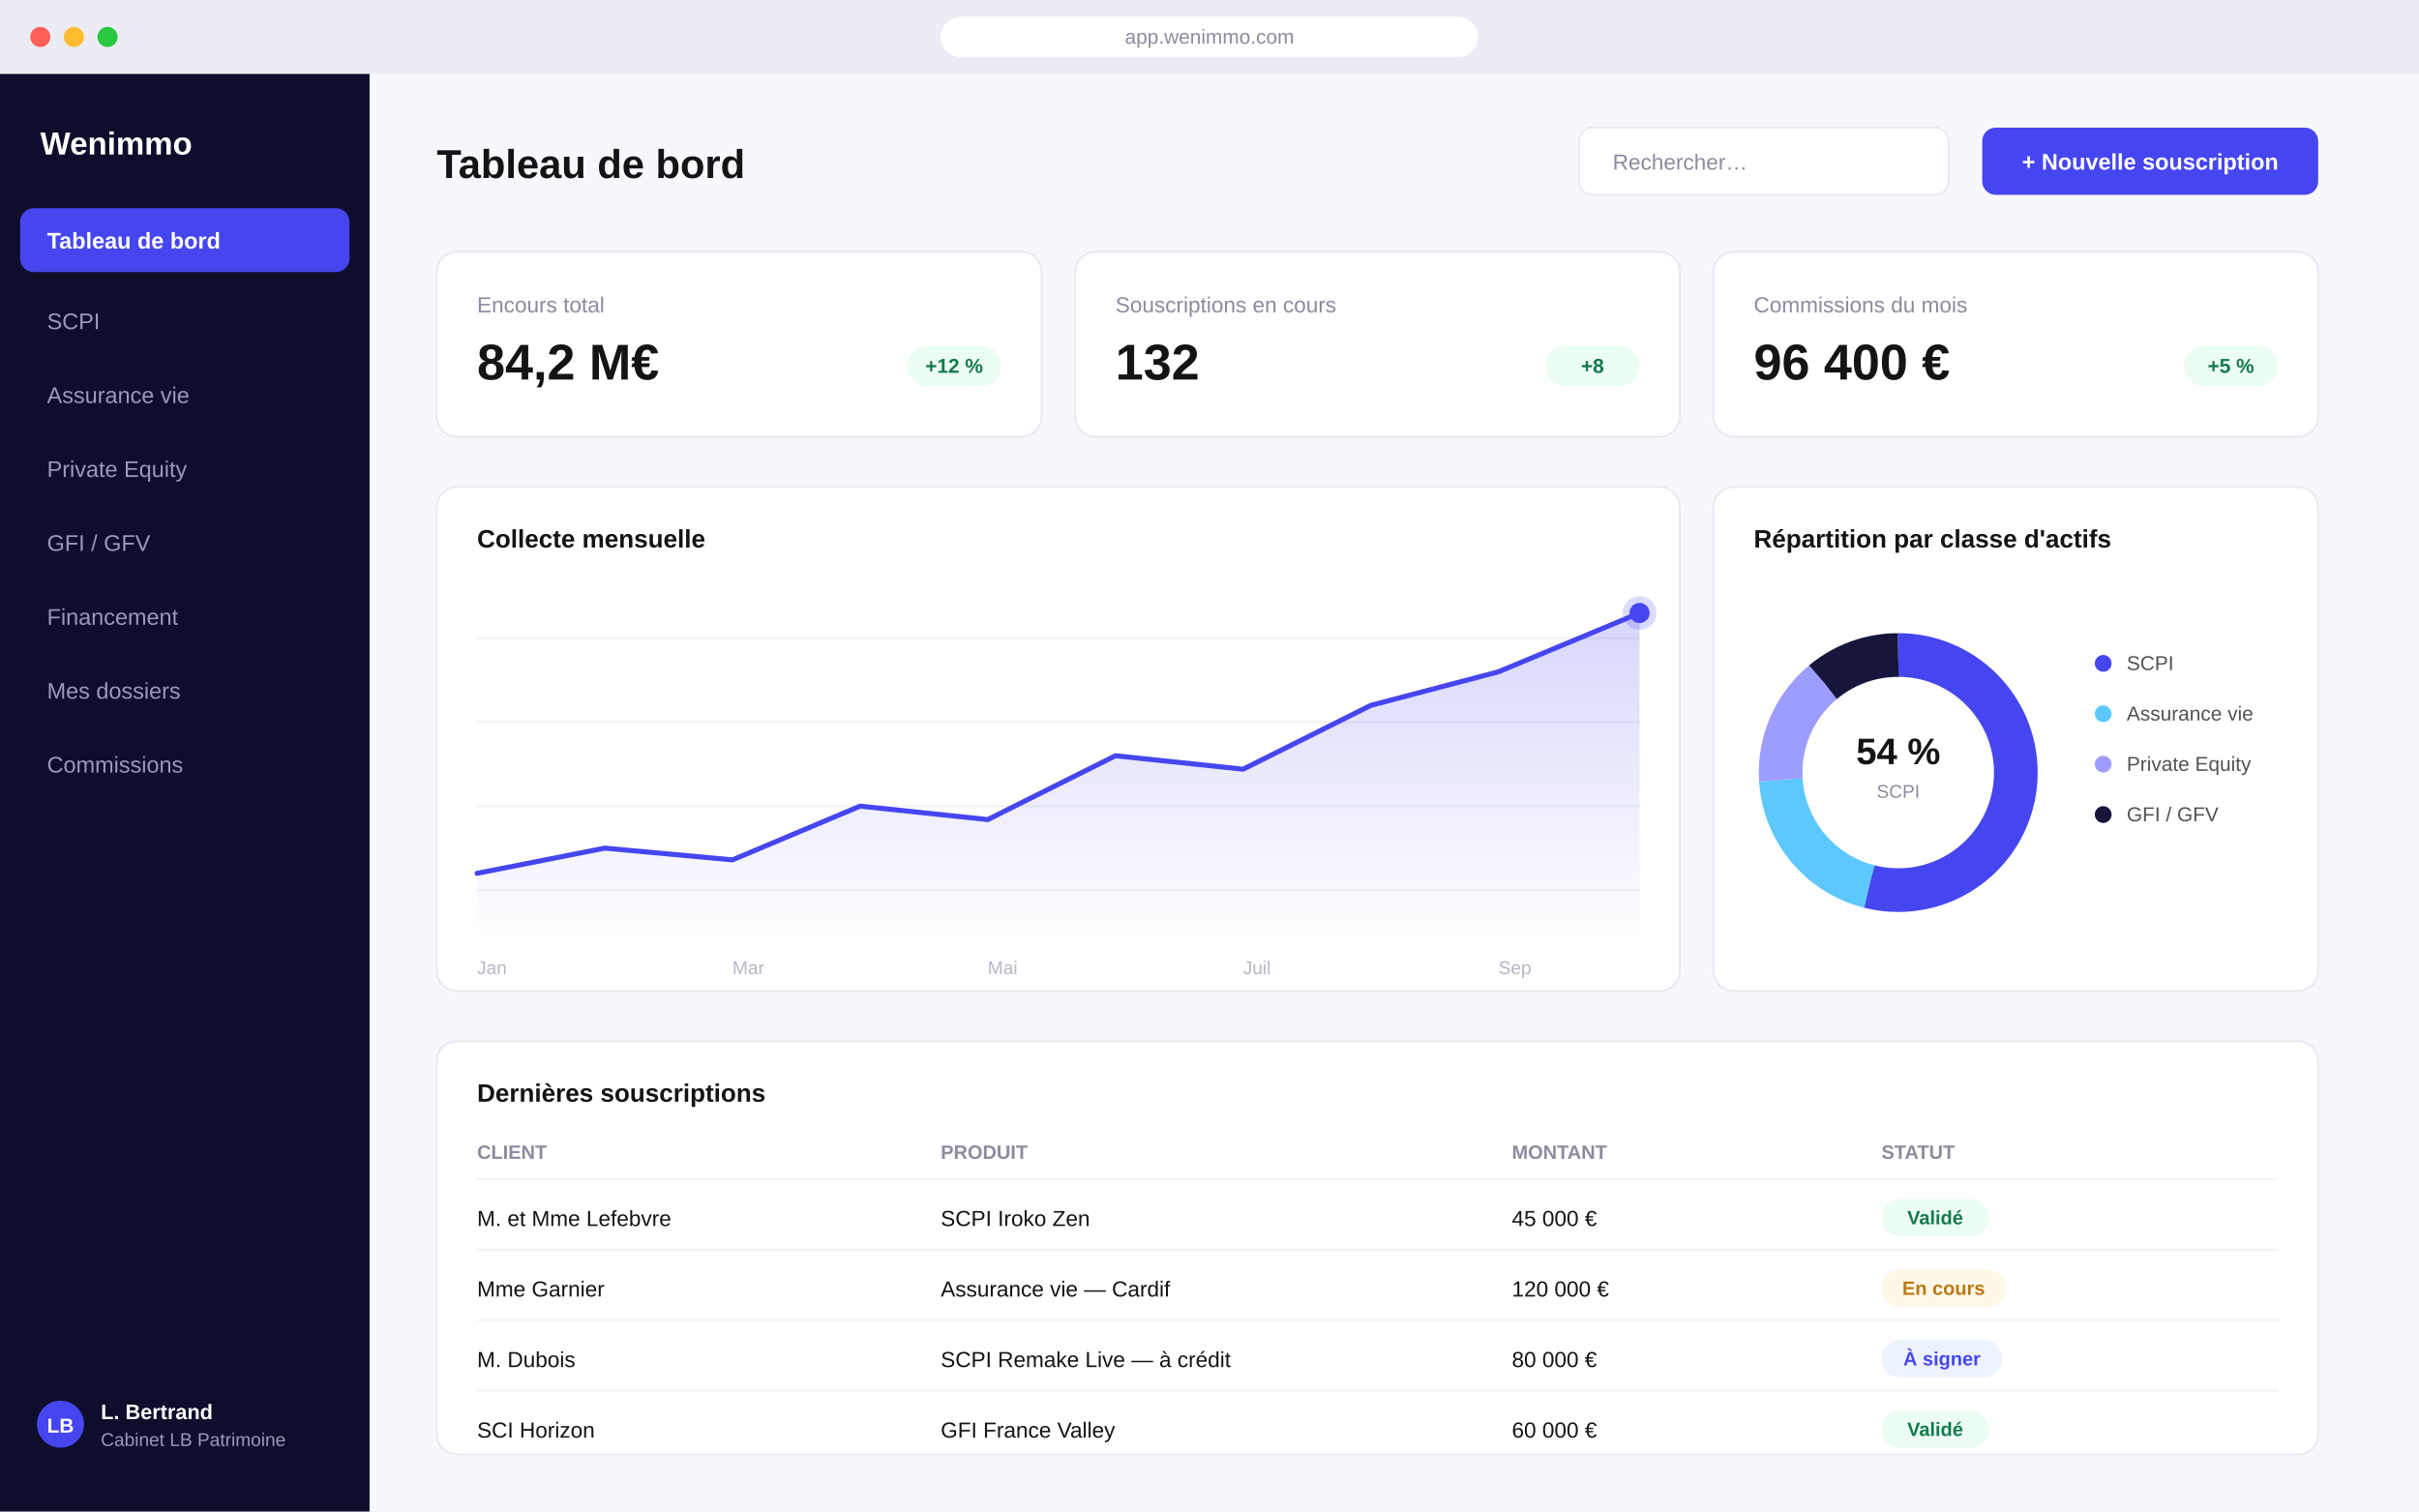
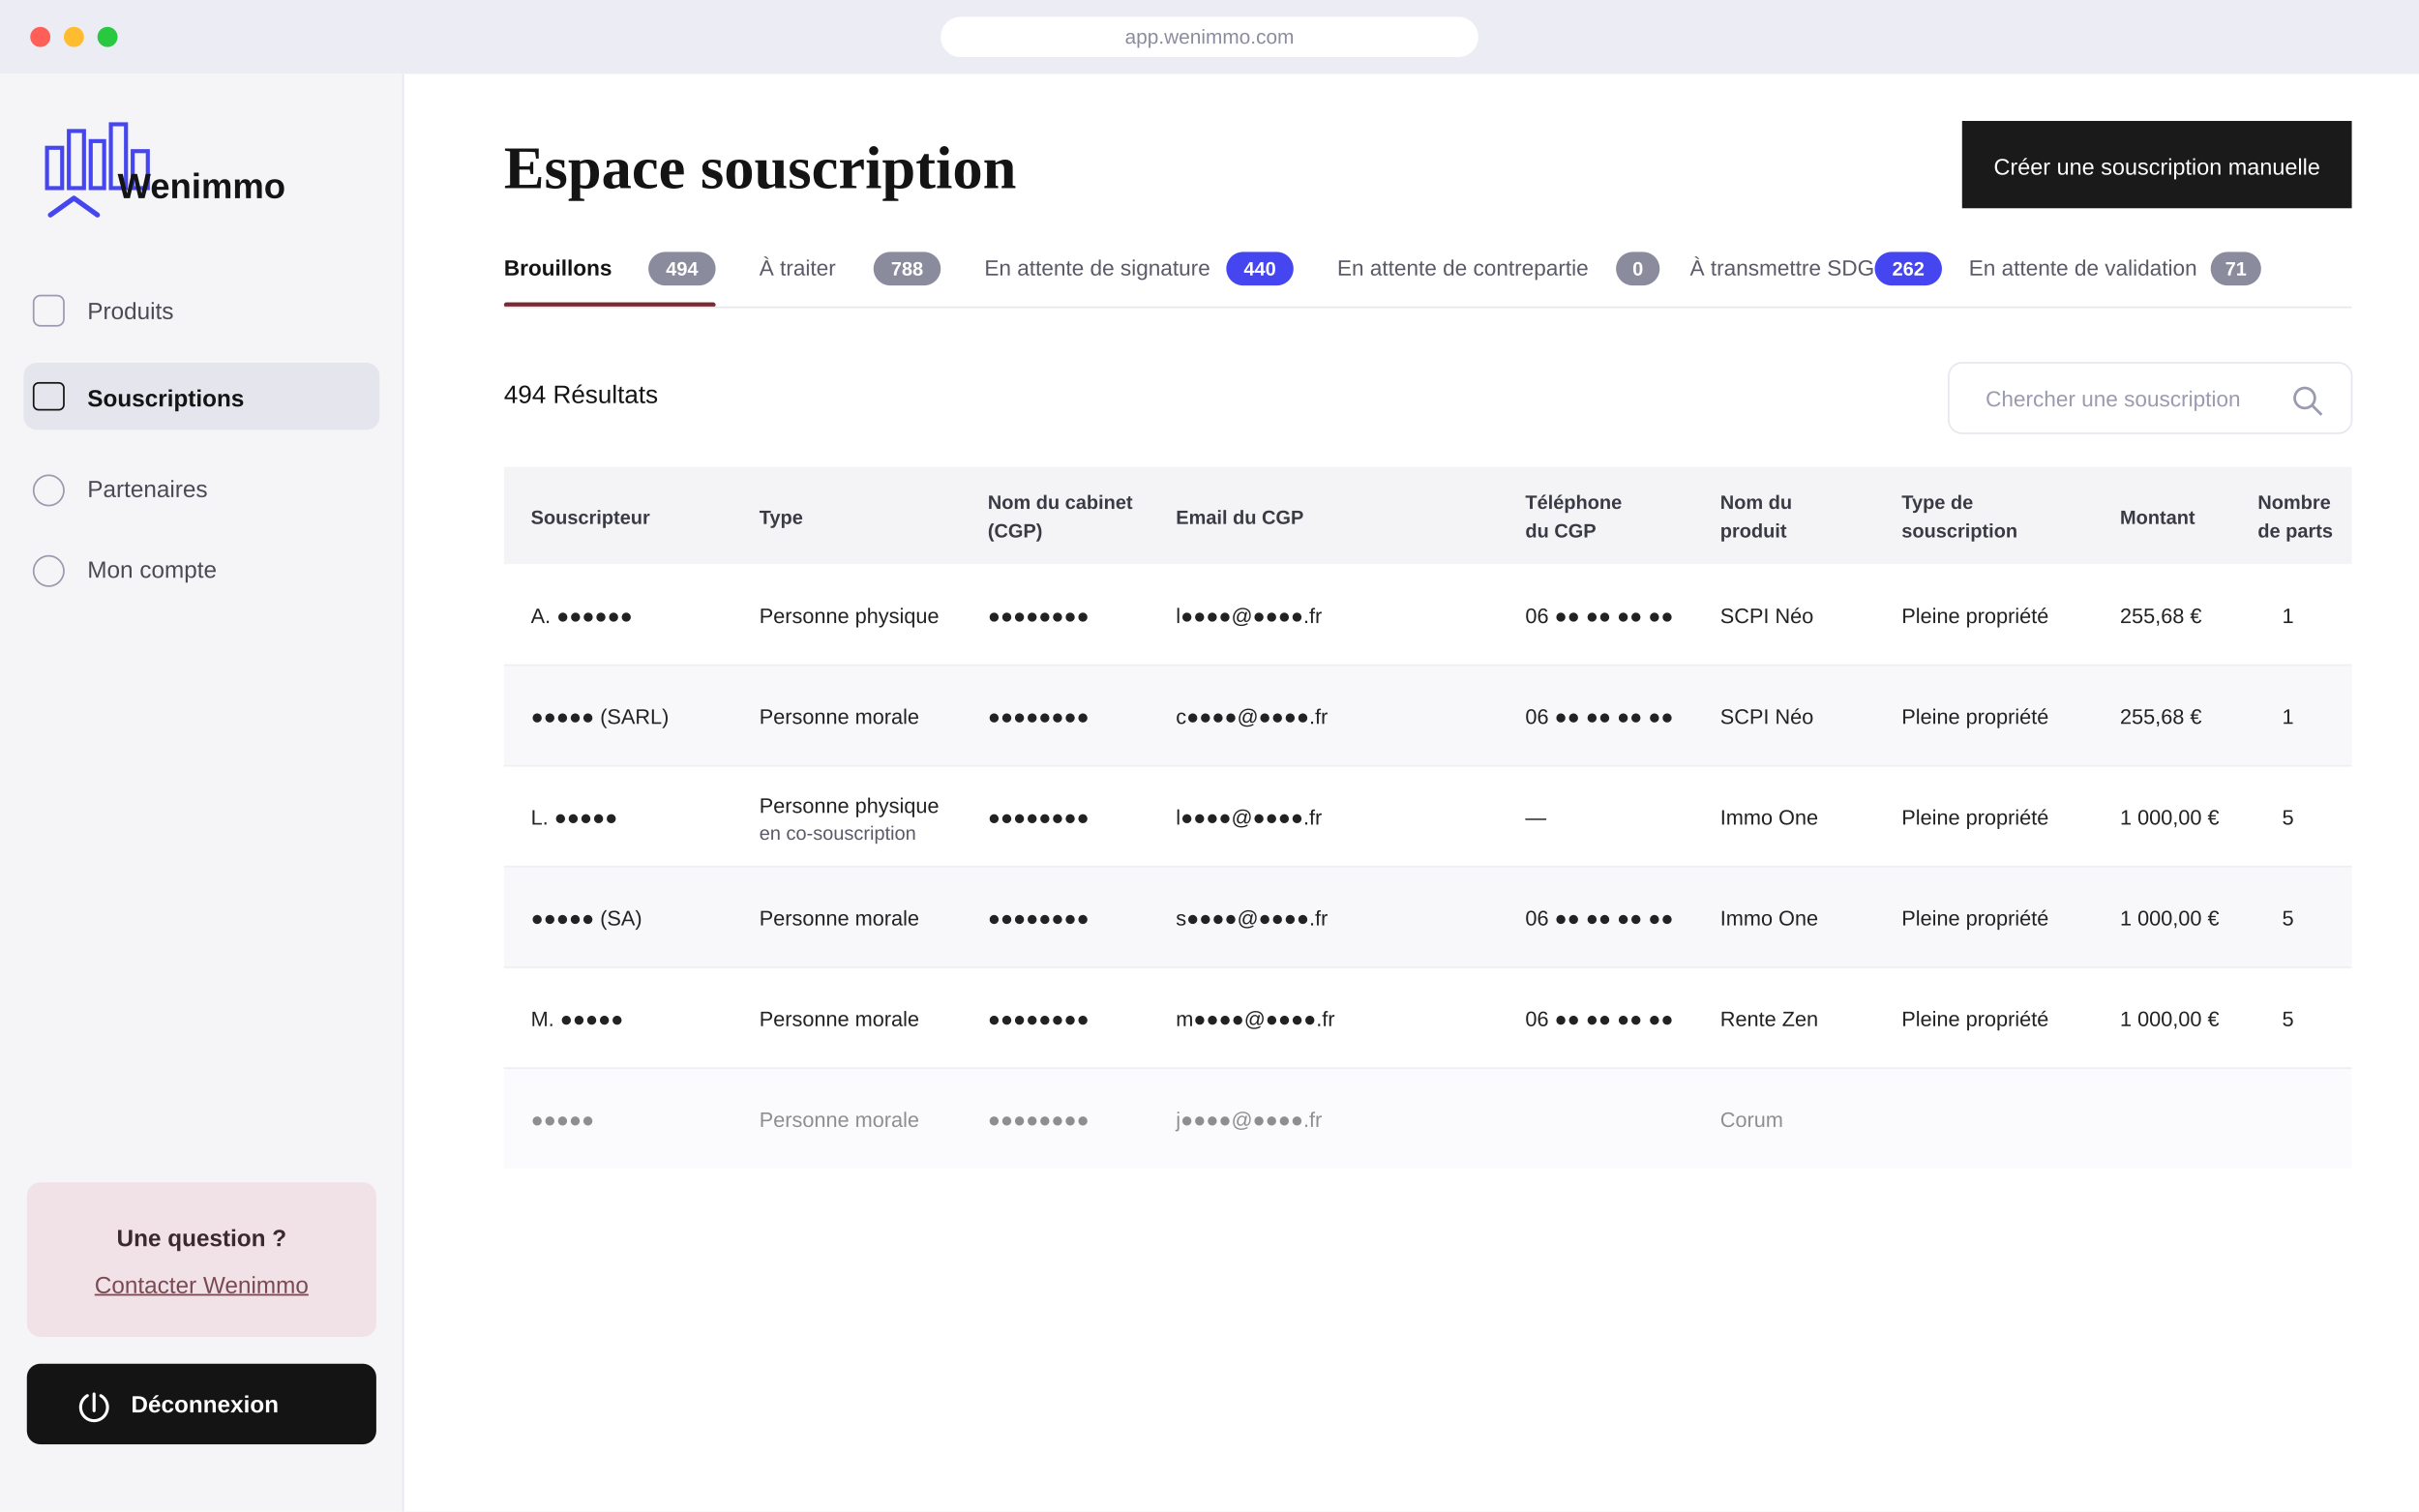
<svg xmlns="http://www.w3.org/2000/svg" width="1440" height="900" viewBox="0 0 1440 900" fill="none" font-family="'Mona Sans', 'Helvetica Neue', Arial, sans-serif">
  <defs>
-     <linearGradient id="chartFill" x1="0" y1="0" x2="0" y2="1">
-       <stop offset="0%" stop-color="#4646f0" stop-opacity="0.22" />
-       <stop offset="100%" stop-color="#4646f0" stop-opacity="0" />
-     </linearGradient>
    <clipPath id="frame">
      <rect width="1440" height="900" rx="0" />
    </clipPath>
  </defs>
  <g clip-path="url(#frame)">
-     <rect width="1440" height="900" fill="#f7f8fc" />
+     <rect width="1440" height="900" fill="#ffffff" />
    <rect width="1440" height="44" fill="#ececf4" />
    <circle cx="24" cy="22" r="6" fill="#ff5f57" />
    <circle cx="44" cy="22" r="6" fill="#febc2e" />
    <circle cx="64" cy="22" r="6" fill="#28c840" />
    <rect x="560" y="10" width="320" height="24" rx="12" fill="#ffffff" />
    <text x="720" y="26" text-anchor="middle" font-size="12" fill="#8b8b9e">app.wenimmo.com</text>
-     <rect x="0" y="44" width="220" height="856" fill="#0e0e2c" />
-     <text x="24" y="92" font-size="19" font-weight="700" fill="#ffffff">Wenimmo</text>
-     <rect x="12" y="124" width="196" height="38" rx="8" fill="#4646f0" />
-     <text x="28" y="148" font-size="13.5" font-weight="600" fill="#ffffff">Tableau de bord</text>
-     <text x="28" y="196" font-size="13.5" fill="#9a9ab8">SCPI</text>
-     <text x="28" y="240" font-size="13.5" fill="#9a9ab8">Assurance vie</text>
-     <text x="28" y="284" font-size="13.5" fill="#9a9ab8">Private Equity</text>
-     <text x="28" y="328" font-size="13.5" fill="#9a9ab8">GFI / GFV</text>
-     <text x="28" y="372" font-size="13.5" fill="#9a9ab8">Financement</text>
-     <text x="28" y="416" font-size="13.5" fill="#9a9ab8">Mes dossiers</text>
-     <text x="28" y="460" font-size="13.5" fill="#9a9ab8">Commissions</text>
-     <circle cx="36" cy="848" r="14" fill="#4646f0" />
-     <text x="36" y="853" text-anchor="middle" font-size="12" font-weight="700" fill="#ffffff">LB</text>
-     <text x="60" y="845" font-size="12.5" font-weight="600" fill="#ffffff">L. Bertrand</text>
-     <text x="60" y="861" font-size="11" fill="#9a9ab8">Cabinet LB Patrimoine</text>
-     <text x="260" y="106" font-size="24" font-weight="700" fill="#141414">Tableau de bord</text>
-     <rect x="940" y="76" width="220" height="40" rx="8" fill="#ffffff" stroke="#e7e7ef" />
-     <text x="960" y="101" font-size="13" fill="#8b8b9e">Rechercher…</text>
-     <rect x="1180" y="76" width="200" height="40" rx="8" fill="#4646f0" />
-     <text x="1280" y="101" text-anchor="middle" font-size="13.5" font-weight="600" fill="#ffffff">+ Nouvelle souscription</text>
-     <g>
-       <rect x="260" y="150" width="360" height="110" rx="12" fill="#ffffff" stroke="#e7e7ef" />
-       <text x="284" y="186" font-size="13" fill="#8b8b9e">Encours total</text>
-       <text x="284" y="226" font-size="30" font-weight="800" fill="#141414">84,2 M€</text>
-       <rect x="540" y="206" width="56" height="24" rx="12" fill="#ecfdf3" />
-       <text x="568" y="222" text-anchor="middle" font-size="12" font-weight="700" fill="#137a4b">+12 %</text>
+     <rect x="0" y="44" width="240" height="856" fill="#f5f5f8" />
+     <line x1="240" y1="44" x2="240" y2="900" stroke="#e7e7ef" />
+     <g transform="translate(28,72)" stroke="#4646f0" stroke-width="2.4" fill="none">
+       <rect x="0" y="16" width="9" height="24" />
+       <rect x="13" y="6" width="9" height="34" />
+       <rect x="26" y="12" width="8" height="28" />
+       <rect x="38" y="2" width="9" height="38" />
+       <rect x="51" y="18" width="9" height="22" />
    </g>
-     <g>
-       <rect x="640" y="150" width="360" height="110" rx="12" fill="#ffffff" stroke="#e7e7ef" />
-       <text x="664" y="186" font-size="13" fill="#8b8b9e">Souscriptions en cours</text>
-       <text x="664" y="226" font-size="30" font-weight="800" fill="#141414">132</text>
-       <rect x="920" y="206" width="56" height="24" rx="12" fill="#ecfdf3" />
-       <text x="948" y="222" text-anchor="middle" font-size="12" font-weight="700" fill="#137a4b">+8</text>
+     <path d="M30 128 l14 -10 14 10" stroke="#4646f0" stroke-width="3" fill="none" stroke-linecap="round" stroke-linejoin="round" />
+     <text x="70" y="118" font-size="21" font-weight="700" fill="#141414">Wenimmo</text>
+     <g font-size="14" fill="#4a4a55">
+       <rect x="20" y="176" width="18" height="18" rx="4" stroke="#9a9ab0" fill="none" />
+       <text x="52" y="190">Produits</text>
+       <rect x="14" y="216" width="212" height="40" rx="8" fill="#e5e5ee" />
+       <rect x="20" y="228" width="18" height="16" rx="3" stroke="#141414" fill="none" />
+       <text x="52" y="242" font-weight="700" fill="#141414">Souscriptions</text>
+       <circle cx="29" cy="292" r="9" stroke="#9a9ab0" fill="none" />
+       <text x="52" y="296">Partenaires</text>
+       <circle cx="29" cy="340" r="9" stroke="#9a9ab0" fill="none" />
+       <text x="52" y="344">Mon compte</text>
    </g>
-     <g>
-       <rect x="1020" y="150" width="360" height="110" rx="12" fill="#ffffff" stroke="#e7e7ef" />
-       <text x="1044" y="186" font-size="13" fill="#8b8b9e">Commissions du mois</text>
-       <text x="1044" y="226" font-size="30" font-weight="800" fill="#141414">96 400 €</text>
-       <rect x="1300" y="206" width="56" height="24" rx="12" fill="#ecfdf3" />
-       <text x="1328" y="222" text-anchor="middle" font-size="12" font-weight="700" fill="#137a4b">+5 %</text>
+     <rect x="16" y="704" width="208" height="92" rx="8" fill="#f0e2e6" />
+     <text x="120" y="742" text-anchor="middle" font-size="14" font-weight="600" fill="#3a2a2e">Une question ?</text>
+     <text x="120" y="770" text-anchor="middle" font-size="14" fill="#7a4a54" text-decoration="underline">Contacter Wenimmo</text>
+     <rect x="16" y="812" width="208" height="48" rx="8" fill="#141414" />
+     <path d="M56 830 v10 M52 831 a8 8 0 1 0 8 0" stroke="#ffffff" stroke-width="1.8" fill="none" stroke-linecap="round" />
+     <text x="78" y="841" font-size="14" font-weight="600" fill="#ffffff">Déconnexion</text>
+     <text x="300" y="112" font-family="Georgia, 'Times New Roman', serif" font-size="36" font-weight="700" fill="#141414">Espace souscription</text>
+     <rect x="1168" y="72" width="232" height="52" fill="#1a1a1a" />
+     <text x="1284" y="104" text-anchor="middle" font-size="13.5" font-weight="500" fill="#ffffff">Créer une souscription manuelle</text>
+     <g font-size="13">
+       <text x="300" y="164" font-weight="700" fill="#141414">Brouillons</text>
+       <rect x="386" y="150" width="40" height="20" rx="10" fill="#8b8b9e" />
+       <text x="406" y="164" text-anchor="middle" font-size="11.5" font-weight="700" fill="#ffffff">494</text>
+       <rect x="300" y="180" width="126" height="3" rx="1.5" fill="#7a2a34" />
+       <text x="452" y="164" fill="#5a5a68">À traiter</text>
+       <rect x="520" y="150" width="40" height="20" rx="10" fill="#8b8b9e" />
+       <text x="540" y="164" text-anchor="middle" font-size="11.5" font-weight="700" fill="#ffffff">788</text>
+       <text x="586" y="164" fill="#5a5a68">En attente de signature</text>
+       <rect x="730" y="150" width="40" height="20" rx="10" fill="#4646f0" />
+       <text x="750" y="164" text-anchor="middle" font-size="11.5" font-weight="700" fill="#ffffff">440</text>
+       <text x="796" y="164" fill="#5a5a68">En attente de contrepartie</text>
+       <rect x="962" y="150" width="26" height="20" rx="10" fill="#8b8b9e" />
+       <text x="975" y="164" text-anchor="middle" font-size="11.5" font-weight="700" fill="#ffffff">0</text>
+       <text x="1006" y="164" fill="#5a5a68">À transmettre SDG</text>
+       <rect x="1116" y="150" width="40" height="20" rx="10" fill="#4646f0" />
+       <text x="1136" y="164" text-anchor="middle" font-size="11.5" font-weight="700" fill="#ffffff">262</text>
+       <text x="1172" y="164" fill="#5a5a68">En attente de validation</text>
+       <rect x="1316" y="150" width="30" height="20" rx="10" fill="#8b8b9e" />
+       <text x="1331" y="164" text-anchor="middle" font-size="11.5" font-weight="700" fill="#ffffff">71</text>
    </g>
-     <rect x="260" y="290" width="740" height="300" rx="12" fill="#ffffff" stroke="#e7e7ef" />
-     <text x="284" y="326" font-size="15" font-weight="700" fill="#141414">Collecte mensuelle</text>
-     <line x1="284" y1="380" x2="976" y2="380" stroke="#f0f0f6" />
-     <line x1="284" y1="430" x2="976" y2="430" stroke="#f0f0f6" />
-     <line x1="284" y1="480" x2="976" y2="480" stroke="#f0f0f6" />
-     <line x1="284" y1="530" x2="976" y2="530" stroke="#f0f0f6" />
-     <polygon points="284,520 360,505 436,512 512,480 588,488 664,450 740,458 816,420 892,400 976,365 976,560 284,560" fill="url(#chartFill)" />
-     <polyline points="284,520 360,505 436,512 512,480 588,488 664,450 740,458 816,420 892,400 976,365" stroke="#4646f0" stroke-width="3" stroke-linecap="round" stroke-linejoin="round" />
-     <circle cx="976" cy="365" r="6" fill="#4646f0" />
-     <circle cx="976" cy="365" r="10" fill="#4646f0" fill-opacity="0.2" />
-     <text x="284" y="580" font-size="11" fill="#b6b6c6">Jan</text>
-     <text x="436" y="580" font-size="11" fill="#b6b6c6">Mar</text>
-     <text x="588" y="580" font-size="11" fill="#b6b6c6">Mai</text>
-     <text x="740" y="580" font-size="11" fill="#b6b6c6">Juil</text>
-     <text x="892" y="580" font-size="11" fill="#b6b6c6">Sep</text>
-     <rect x="1020" y="290" width="360" height="300" rx="12" fill="#ffffff" stroke="#e7e7ef" />
-     <text x="1044" y="326" font-size="15" font-weight="700" fill="#141414">Répartition par classe d'actifs</text>
-     <g transform="rotate(-90 1130 460)">
-       <circle cx="1130" cy="460" r="70" stroke="#4646f0" stroke-width="26" fill="none" stroke-dasharray="237.5 202.3" />
-       <circle cx="1130" cy="460" r="70" stroke="#5dc8ff" stroke-width="26" fill="none" stroke-dasharray="88 351.8" stroke-dashoffset="-237.5" />
-       <circle cx="1130" cy="460" r="70" stroke="#9d9dff" stroke-width="26" fill="none" stroke-dasharray="66 373.8" stroke-dashoffset="-325.5" />
-       <circle cx="1130" cy="460" r="70" stroke="#16163d" stroke-width="26" fill="none" stroke-dasharray="48.3 391.5" stroke-dashoffset="-391.5" />
+     <line x1="300" y1="183" x2="1400" y2="183" stroke="#e7e7ef" />
+     <text x="300" y="240" font-size="15" fill="#141414">494 Résultats</text>
+     <rect x="1160" y="216" width="240" height="42" rx="8" fill="#ffffff" stroke="#e7e7ef" />
+     <text x="1182" y="242" font-size="13" fill="#9a9ab0">Chercher une souscription</text>
+     <circle cx="1372" cy="237" r="6" stroke="#9a9ab0" stroke-width="1.6" fill="none" />
+     <line x1="1376" y1="241" x2="1382" y2="247" stroke="#9a9ab0" stroke-width="1.6" />
+     <rect x="300" y="278" width="1100" height="58" fill="#f4f4f7" />
+     <g font-size="11.5" font-weight="700" fill="#3a3a44">
+       <text x="316" y="312">Souscripteur</text>
+       <text x="452" y="312">Type</text>
+       <text x="588" y="303">Nom du cabinet</text>
+       <text x="588" y="320">(CGP)</text>
+       <text x="700" y="312">Email du CGP</text>
+       <text x="908" y="303">Téléphone</text>
+       <text x="908" y="320">du CGP</text>
+       <text x="1024" y="303">Nom du</text>
+       <text x="1024" y="320">produit</text>
+       <text x="1132" y="303">Type de</text>
+       <text x="1132" y="320">souscription</text>
+       <text x="1262" y="312">Montant</text>
+       <text x="1344" y="303">Nombre</text>
+       <text x="1344" y="320">de parts</text>
    </g>
-     <text x="1130" y="455" text-anchor="middle" font-size="22" font-weight="800" fill="#141414">54 %</text>
-     <text x="1130" y="475" text-anchor="middle" font-size="11" fill="#8b8b9e">SCPI</text>
-     <g font-size="12" fill="#525252">
-       <circle cx="1252" cy="395" r="5" fill="#4646f0" />
-       <text x="1266" y="399">SCPI</text>
-       <circle cx="1252" cy="425" r="5" fill="#5dc8ff" />
-       <text x="1266" y="429">Assurance vie</text>
-       <circle cx="1252" cy="455" r="5" fill="#9d9dff" />
-       <text x="1266" y="459">Private Equity</text>
-       <circle cx="1252" cy="485" r="5" fill="#16163d" />
-       <text x="1266" y="489">GFI / GFV</text>
+     <rect x="300" y="336" width="1100" height="60" fill="#ffffff" />
+     <rect x="300" y="396" width="1100" height="60" fill="#f8f8fb" />
+     <rect x="300" y="456" width="1100" height="60" fill="#ffffff" />
+     <rect x="300" y="516" width="1100" height="60" fill="#f8f8fb" />
+     <rect x="300" y="576" width="1100" height="60" fill="#ffffff" />
+     <rect x="300" y="636" width="1100" height="60" fill="#f8f8fb" opacity="0.5" />
+     <g font-size="12.5" fill="#222">
+       <text x="316" y="371">A. ●●●●●●</text>
+       <text x="452" y="371">Personne physique</text>
+       <text x="588" y="371">●●●●●●●●</text>
+       <text x="700" y="371">l●●●●@●●●●.fr</text>
+       <text x="908" y="371">06 ●● ●● ●● ●●</text>
+       <text x="1024" y="371">SCPI Néo</text>
+       <text x="1132" y="371">Pleine propriété</text>
+       <text x="1262" y="371">255,68 €</text>
+       <text x="1362" y="371" text-anchor="middle">1</text>
+       <text x="316" y="431">●●●●● (SARL)</text>
+       <text x="452" y="431">Personne morale</text>
+       <text x="588" y="431">●●●●●●●●</text>
+       <text x="700" y="431">c●●●●@●●●●.fr</text>
+       <text x="908" y="431">06 ●● ●● ●● ●●</text>
+       <text x="1024" y="431">SCPI Néo</text>
+       <text x="1132" y="431">Pleine propriété</text>
+       <text x="1262" y="431">255,68 €</text>
+       <text x="1362" y="431" text-anchor="middle">1</text>
+       <text x="316" y="491">L. ●●●●●</text>
+       <text x="452" y="484">Personne physique</text>
+       <text x="452" y="500" font-size="11.5" fill="#5a5a68">en co-souscription</text>
+       <text x="588" y="491">●●●●●●●●</text>
+       <text x="700" y="491">l●●●●@●●●●.fr</text>
+       <text x="908" y="491">—</text>
+       <text x="1024" y="491">Immo One</text>
+       <text x="1132" y="491">Pleine propriété</text>
+       <text x="1262" y="491">1 000,00 €</text>
+       <text x="1362" y="491" text-anchor="middle">5</text>
+       <text x="316" y="551">●●●●● (SA)</text>
+       <text x="452" y="551">Personne morale</text>
+       <text x="588" y="551">●●●●●●●●</text>
+       <text x="700" y="551">s●●●●@●●●●.fr</text>
+       <text x="908" y="551">06 ●● ●● ●● ●●</text>
+       <text x="1024" y="551">Immo One</text>
+       <text x="1132" y="551">Pleine propriété</text>
+       <text x="1262" y="551">1 000,00 €</text>
+       <text x="1362" y="551" text-anchor="middle">5</text>
+       <text x="316" y="611">M. ●●●●●</text>
+       <text x="452" y="611">Personne morale</text>
+       <text x="588" y="611">●●●●●●●●</text>
+       <text x="700" y="611">m●●●●@●●●●.fr</text>
+       <text x="908" y="611">06 ●● ●● ●● ●●</text>
+       <text x="1024" y="611">Rente Zen</text>
+       <text x="1132" y="611">Pleine propriété</text>
+       <text x="1262" y="611">1 000,00 €</text>
+       <text x="1362" y="611" text-anchor="middle">5</text>
+       <g opacity="0.5">
+         <text x="316" y="671">●●●●●</text>
+         <text x="452" y="671">Personne morale</text>
+         <text x="588" y="671">●●●●●●●●</text>
+         <text x="700" y="671">j●●●●@●●●●.fr</text>
+         <text x="1024" y="671">Corum</text>
+       </g>
    </g>
-     <rect x="260" y="620" width="1120" height="246" rx="12" fill="#ffffff" stroke="#e7e7ef" />
-     <text x="284" y="656" font-size="15" font-weight="700" fill="#141414">Dernières souscriptions</text>
-     <g font-size="11.5" fill="#8b8b9e" font-weight="600">
-       <text x="284" y="690">CLIENT</text>
-       <text x="560" y="690">PRODUIT</text>
-       <text x="900" y="690">MONTANT</text>
-       <text x="1120" y="690">STATUT</text>
-     </g>
-     <line x1="284" y1="702" x2="1356" y2="702" stroke="#f0f0f6" />
-     <g font-size="13" fill="#141414">
-       <text x="284" y="730">M. et Mme Lefebvre</text>
-       <text x="560" y="730">SCPI Iroko Zen</text>
-       <text x="900" y="730">45 000 €</text>
-       <rect x="1120" y="714" width="64" height="22" rx="11" fill="#ecfdf3" />
-       <text x="1152" y="729" text-anchor="middle" font-size="11.5" font-weight="700" fill="#137a4b">Validé</text>
-       <line x1="284" y1="744" x2="1356" y2="744" stroke="#f0f0f6" />
-       <text x="284" y="772">Mme Garnier</text>
-       <text x="560" y="772">Assurance vie — Cardif</text>
-       <text x="900" y="772">120 000 €</text>
-       <rect x="1120" y="756" width="74" height="22" rx="11" fill="#fff7e8" />
-       <text x="1157" y="771" text-anchor="middle" font-size="11.5" font-weight="700" fill="#b97a12">En cours</text>
-       <line x1="284" y1="786" x2="1356" y2="786" stroke="#f0f0f6" />
-       <text x="284" y="814">M. Dubois</text>
-       <text x="560" y="814">SCPI Remake Live — à crédit</text>
-       <text x="900" y="814">80 000 €</text>
-       <rect x="1120" y="798" width="72" height="22" rx="11" fill="#edf2ff" />
-       <text x="1156" y="813" text-anchor="middle" font-size="11.5" font-weight="700" fill="#4646f0">À signer</text>
-       <line x1="284" y1="828" x2="1356" y2="828" stroke="#f0f0f6" />
-       <text x="284" y="856">SCI Horizon</text>
-       <text x="560" y="856">GFI France Valley</text>
-       <text x="900" y="856">60 000 €</text>
-       <rect x="1120" y="840" width="64" height="22" rx="11" fill="#ecfdf3" />
-       <text x="1152" y="855" text-anchor="middle" font-size="11.5" font-weight="700" fill="#137a4b">Validé</text>
+     <g stroke="#eeeef3">
+       <line x1="300" y1="396" x2="1400" y2="396" />
+       <line x1="300" y1="456" x2="1400" y2="456" />
+       <line x1="300" y1="516" x2="1400" y2="516" />
+       <line x1="300" y1="576" x2="1400" y2="576" />
+       <line x1="300" y1="636" x2="1400" y2="636" />
    </g>
  </g>
</svg>
